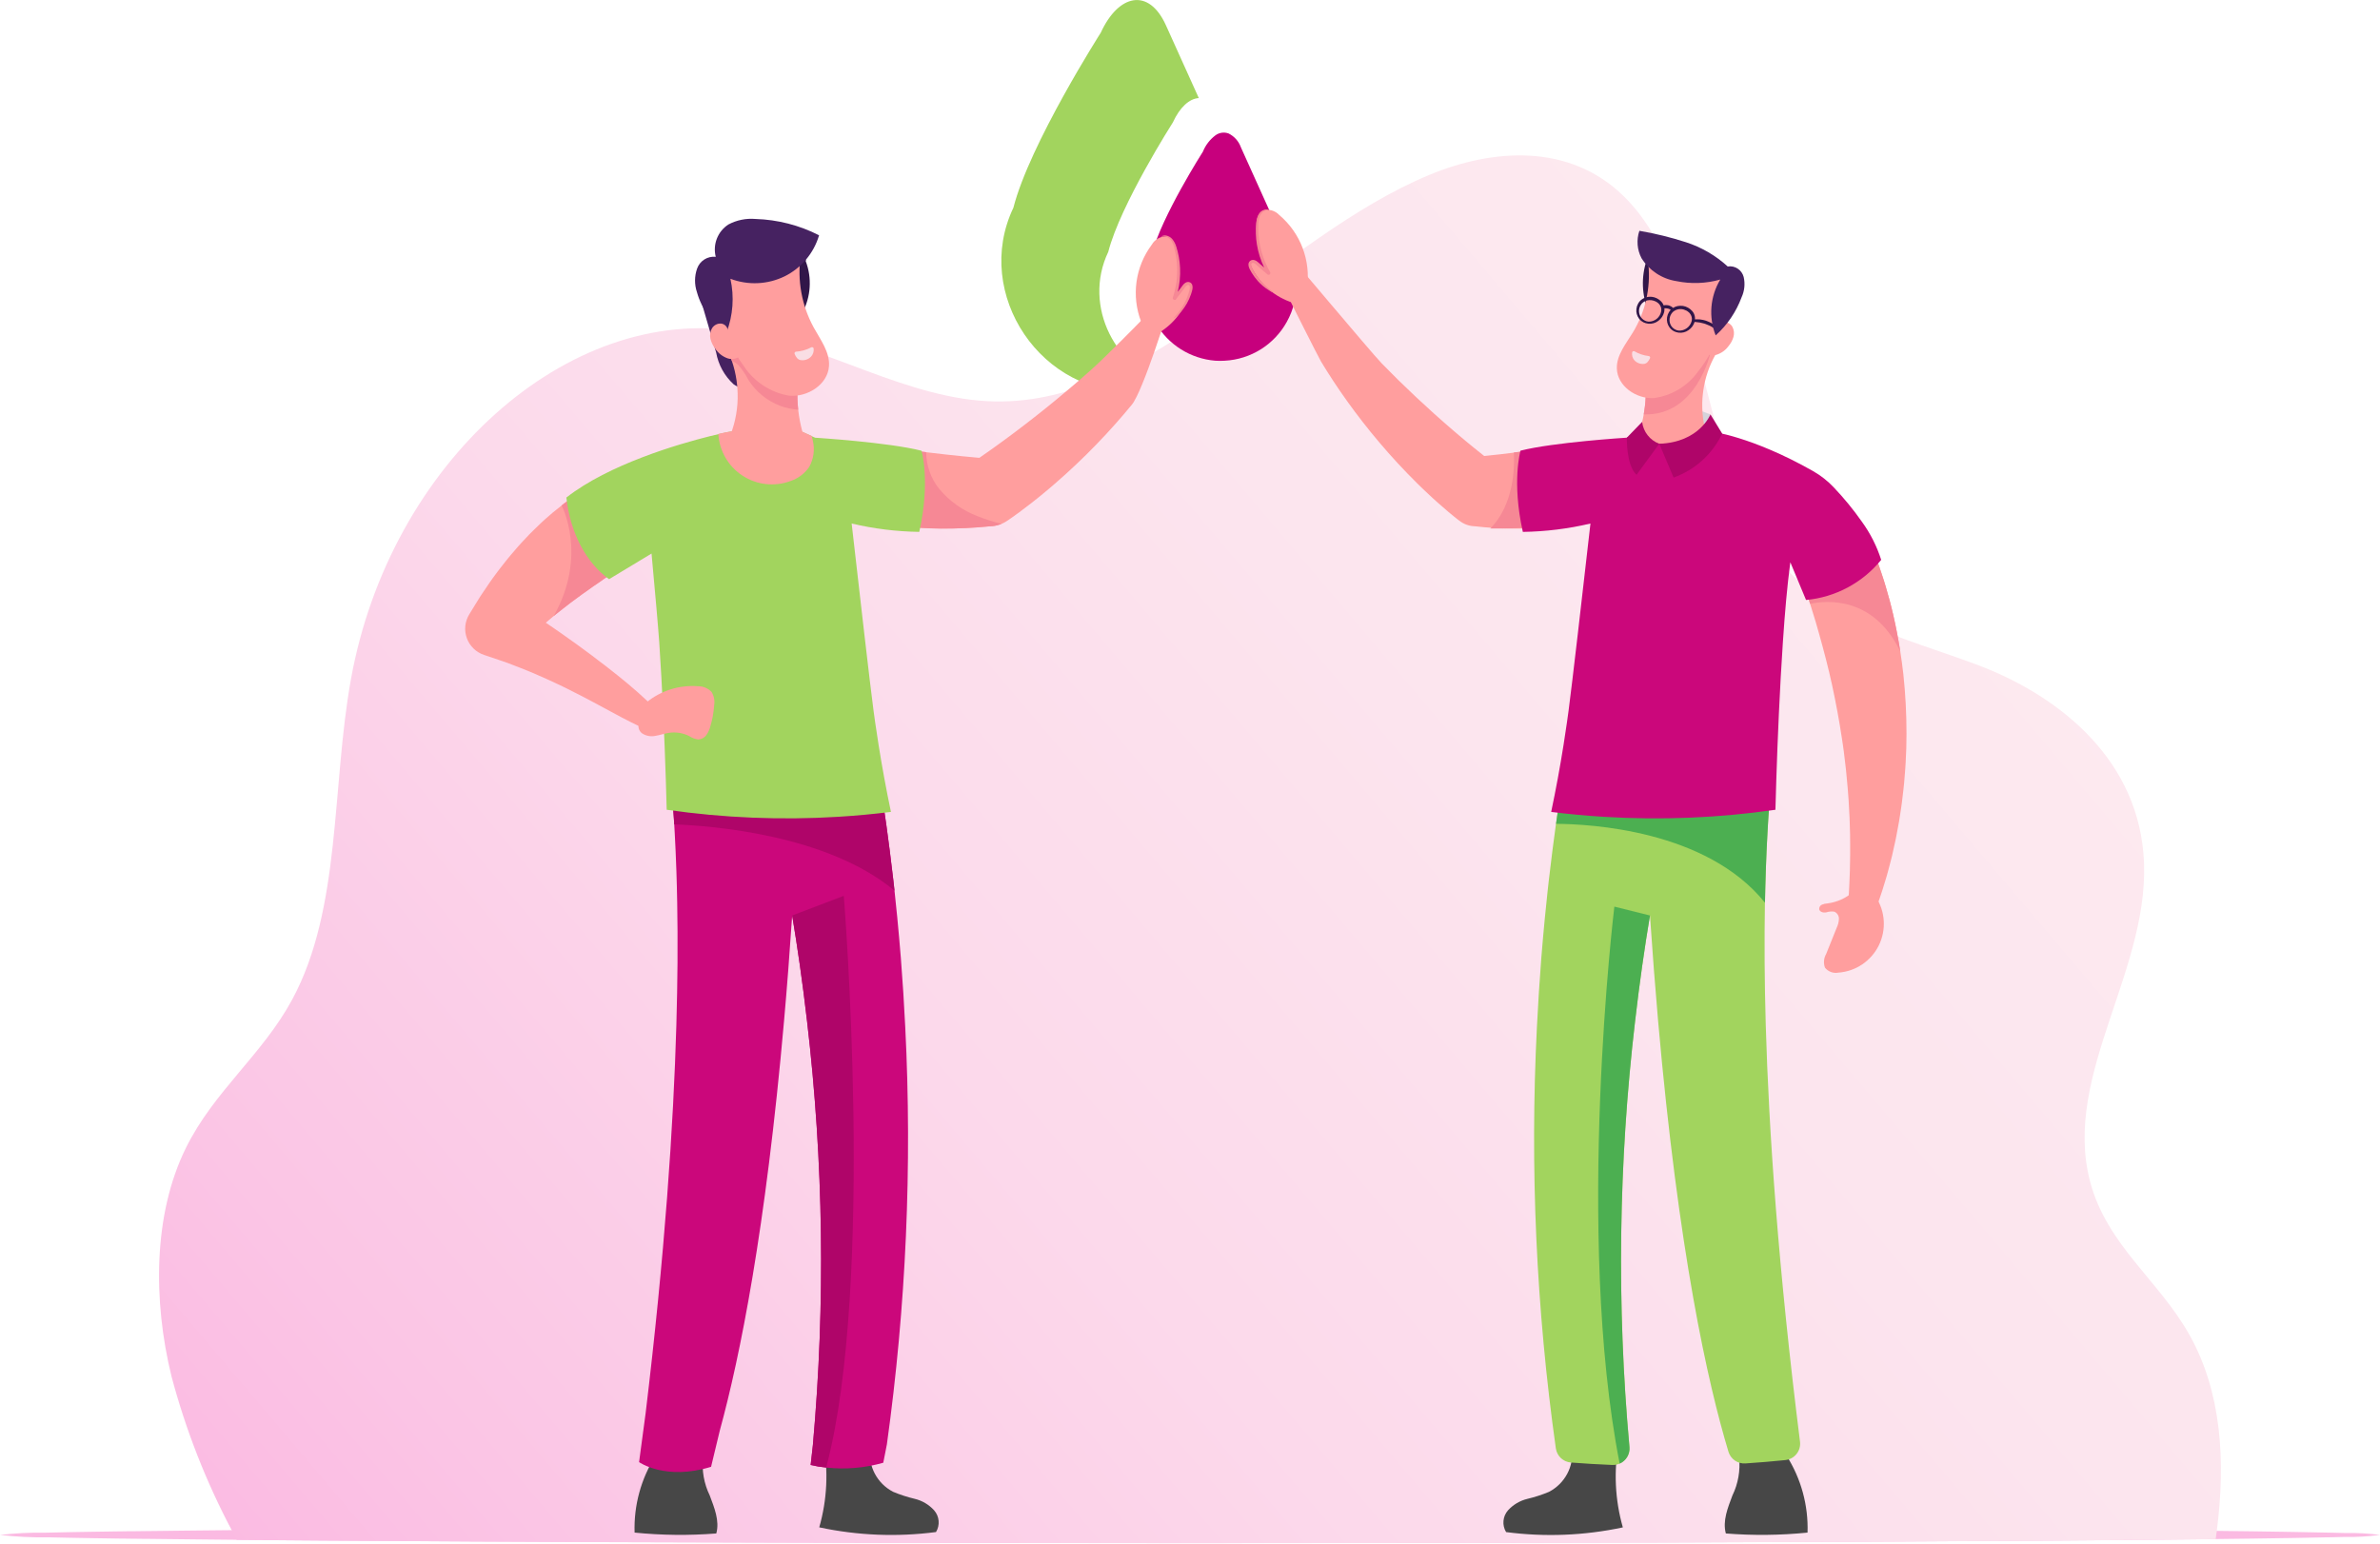
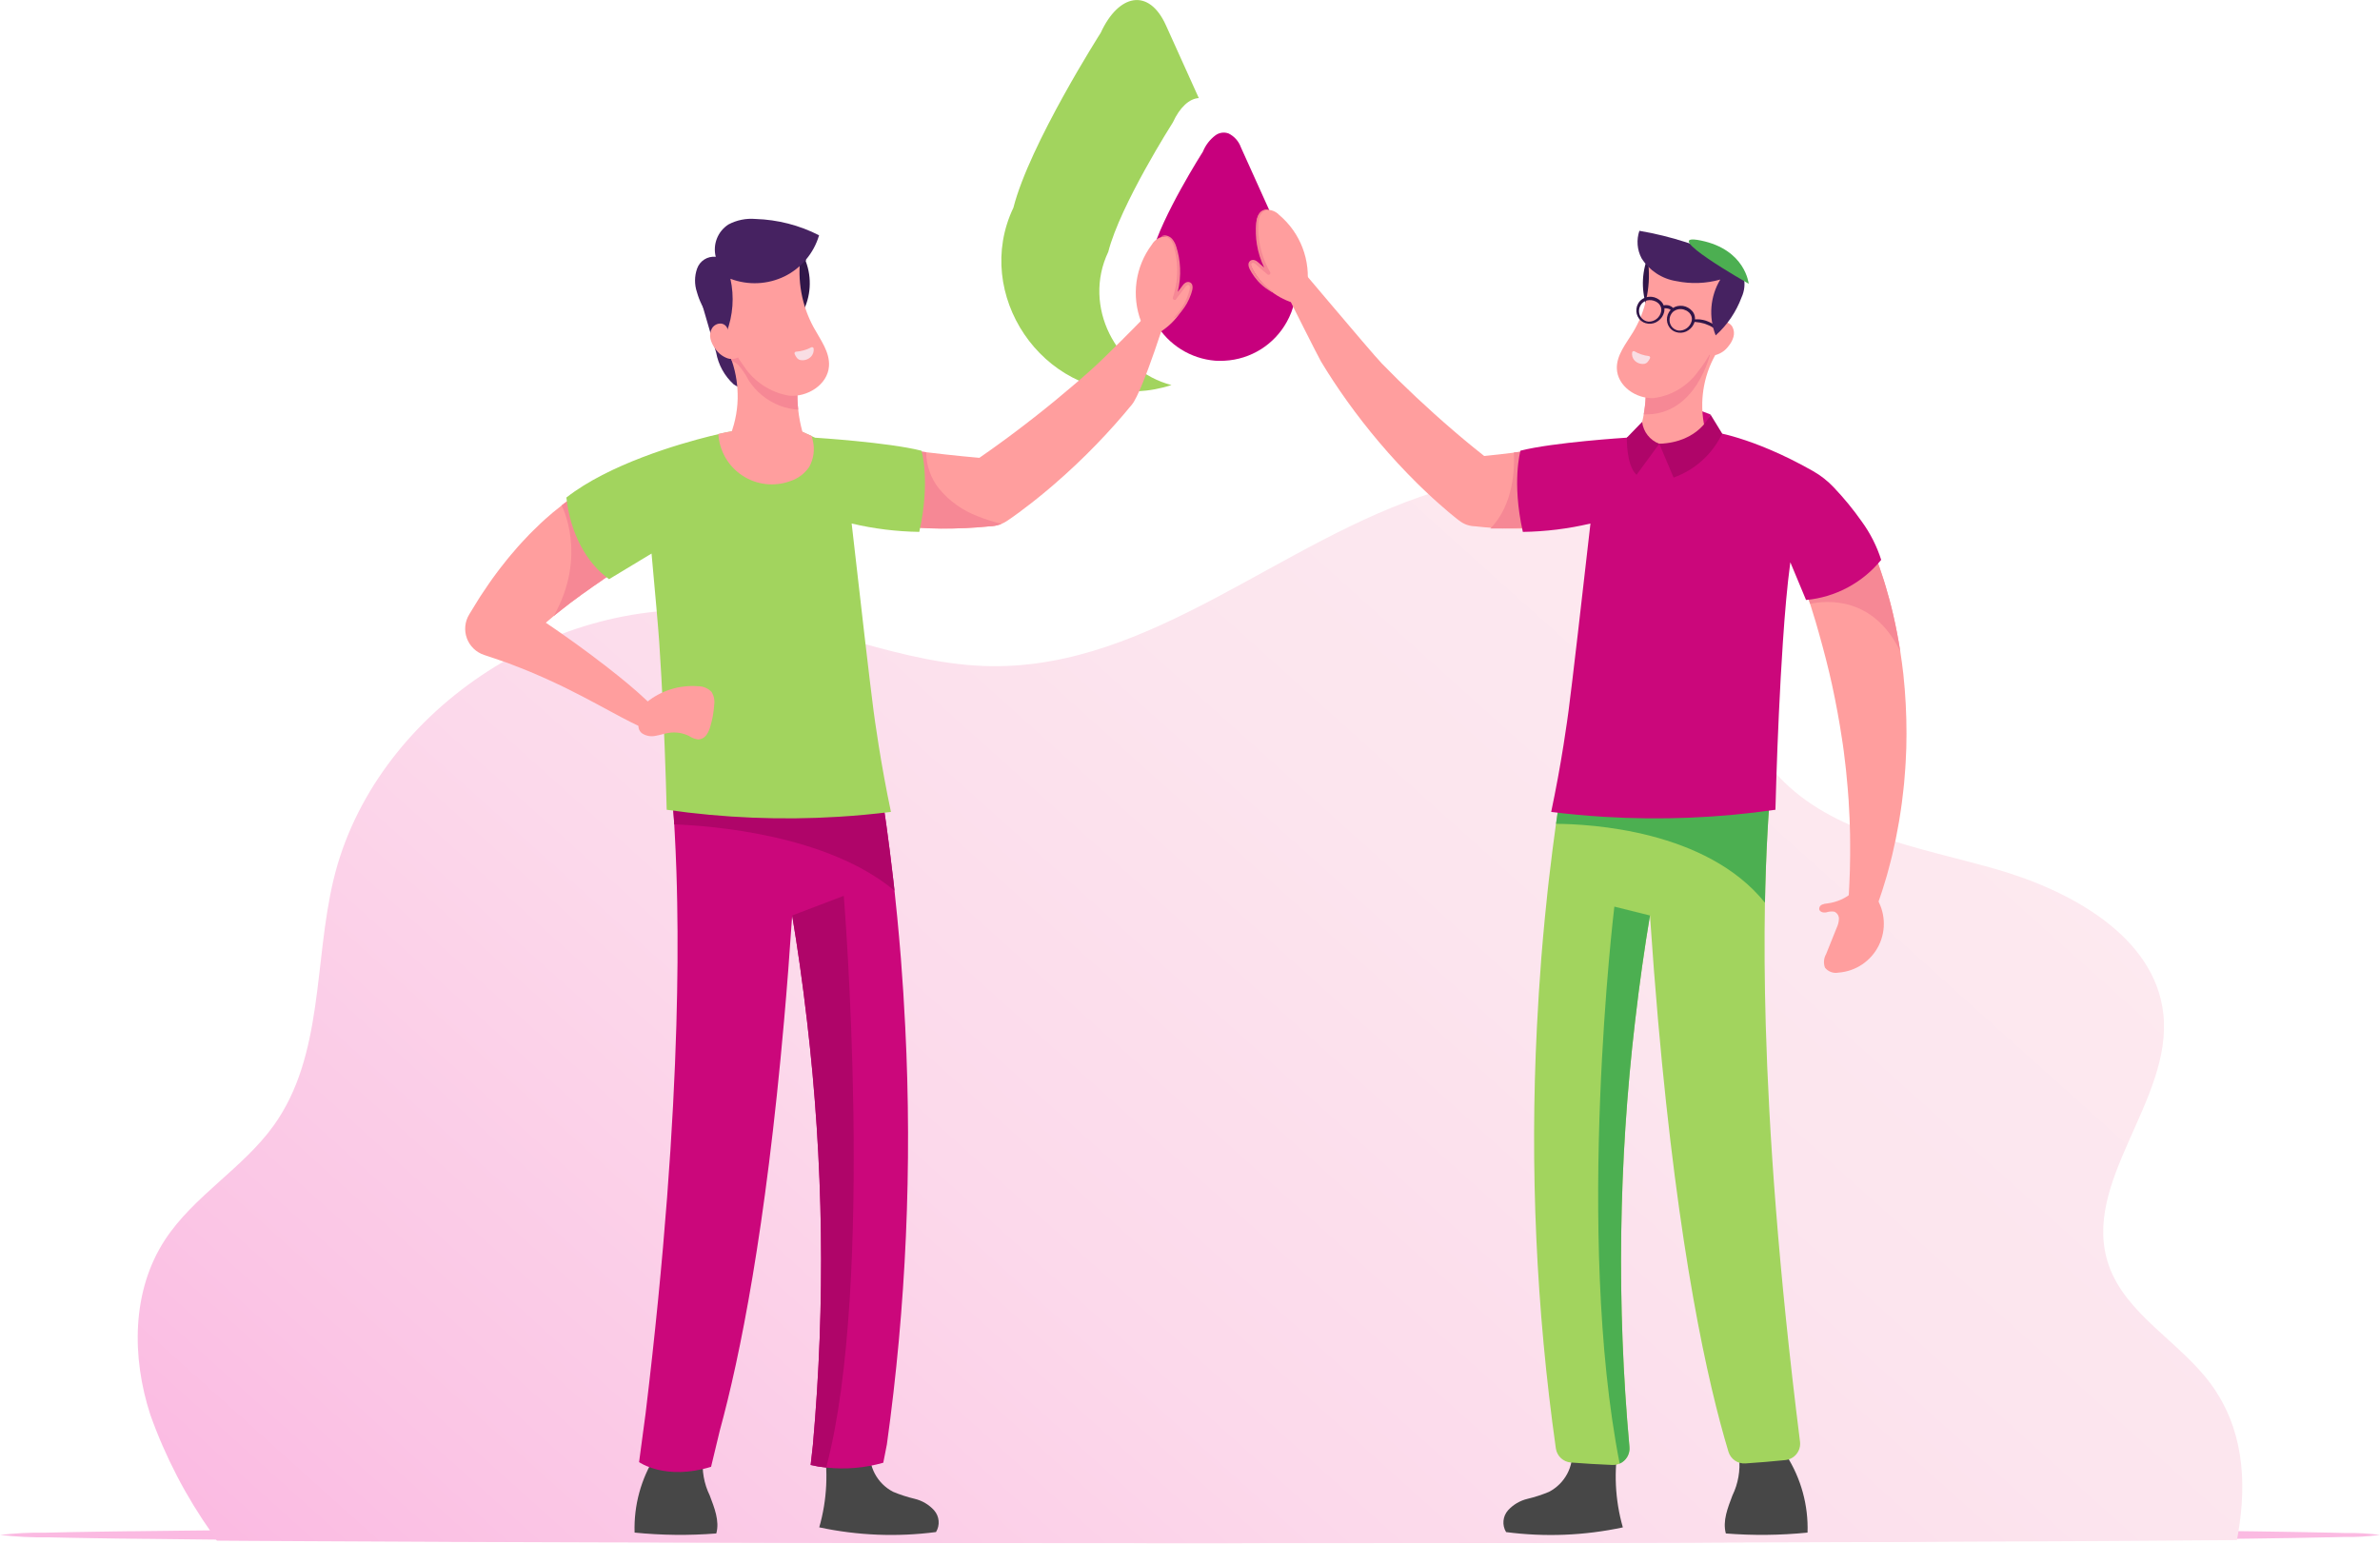
- <svg xmlns="http://www.w3.org/2000/svg" width="274.54" height="178.026" viewBox="0 0 274.54 178.026">
+ <svg xmlns="http://www.w3.org/2000/svg" width="274.54" height="178.027" viewBox="0 0 274.54 178.027">
  <defs>
-     <style>.a{fill:#c7007d;}.b{fill:#a2d45e;}.c{fill:#fbbae2;}.d{fill:url(#a);}.e{clip-path:url(#b);}.f{fill:#ff9e9e;}.g{fill:#f68895;}.h{fill:#474747;}.i{fill:#cb077b;}.j{fill:#af0569;}.k{fill:#462261;}.l{fill:#311649;}.m{fill:#f9dee4;}.n{fill:#4caf51;}.o{fill:#d5d3db;}</style>
+     <style>.a{fill:#c7007d;}.b{fill:#a2d45e;}.c{fill:#fbbae2;}.d{fill:url(#a);}.e{clip-path:url(#b);}.f{fill:#ff9e9e;}.g{fill:#f68895;}.h{fill:#474747;}.i{fill:#cb077b;}.j{fill:#af0569;}.k{fill:#462261;}.l{fill:#311649;}.m{fill:#f9dee4;}.n{fill:#4caf51;}</style>
    <linearGradient id="a" x1="-0.02" y1="0.922" x2="0.985" y2="0.353" gradientUnits="objectBoundingBox">
      <stop offset="0" stop-color="#fbbae2" />
      <stop offset="0.128" stop-color="#fbc5e5" />
      <stop offset="0.422" stop-color="#fcd9eb" />
      <stop offset="0.714" stop-color="#fce5ee" />
      <stop offset="1" stop-color="#fdeaf0" />
    </linearGradient>
    <clipPath id="b">
      <path class="a" d="M95.928,102.408a8.7,8.7,0,0,1-7.164,4.478,8.6,8.6,0,0,1-1.084,0,8.783,8.783,0,0,1-7.3-12.354c1.1-4.277,5.873-11.767,5.873-11.767A4.424,4.424,0,0,1,87.7,80.882a1.612,1.612,0,0,1,1.516-.212,2.855,2.855,0,0,1,1.42,1.6L95.344,92.7c.75,1.587,1.641,3.119,1.675,5.015A8.644,8.644,0,0,1,95.928,102.408Z" transform="translate(-79.564 -80.568)" />
    </clipPath>
  </defs>
  <g transform="translate(-898.219 -163.189)">
    <g transform="translate(898.219 163.189)">
      <path class="b" d="M75.06,66.722c-1.079.058-2.183,1.046-2.987,2.8,0,0-6.069,9.509-7.456,14.941-3.016,6.318.933,13.724,7.293,15.365a14.79,14.79,0,0,1-3.849.717c-11.08.738-19.14-11.217-14.387-21.176,1.874-7.335,10.072-20.176,10.072-20.176,2.049-4.47,5.549-5.253,7.531-.85Z" transform="translate(63.225 -55.408)" />
      <g transform="translate(0 176.119)">
        <path class="c" d="M1172.759,271.739a26.907,26.907,0,0,1-4.135.235l-.413.01q-.661.019-1.412.035c-.082,0-.165,0-.248,0q-1.615.037-3.615.072c-.367.007-.743.014-1.129.018-.044,0-.088,0-.132,0-.091,0-.182,0-.276.005-1.128.019-2.336.037-3.619.054l-3.962.049h-.014c-.165,0-.332,0-.5.007l-1.718.018c-.209,0-.422,0-.634.007q-4.011.047-8.661.084l-6.772.053c-25.038.184-60.592.3-100.034.3-24.425,0-47.359-.044-67.229-.121-5.451-.021-10.672-.046-15.628-.072-6.336-.033-12.244-.07-17.651-.111q-3.051-.021-5.887-.046-1.837-.018-3.578-.032l-.058,0h0q-2.274-.021-4.381-.044-2.567-.024-4.873-.054l-1.04-.012c-.119,0-.239,0-.358,0l-.926-.012c-.063,0-.123,0-.186,0q-.7-.011-1.372-.019l-.211,0h-.046c-1.152-.019-2.238-.033-3.255-.049l-2.159-.039c-.218-.005-.434-.009-.643-.012l-2.161-.046h-.007a43.52,43.52,0,0,1-5.62-.274,39.715,39.715,0,0,1,5.211-.26l.573-.012c.494-.012,1.015-.023,1.569-.035.343-.007.694-.012,1.056-.021l1.744-.03q1.436-.024,3.06-.047l.04,0,.948-.012c.237-.005.474-.009.715-.012l.3,0c.1,0,.195,0,.293,0,.5-.005,1.013-.014,1.535-.019.169,0,.339-.005.511-.005l4.17-.049q2.358-.024,4.942-.049h.058l1.4-.014c2.514-.021,5.175-.044,7.97-.065,6.157-.047,12.972-.091,20.344-.128,5.562-.028,11.441-.053,17.593-.076,18.925-.068,40.431-.109,63.236-.109,39.772,0,75.595.119,100.665.306q3.331.029,6.4.054,4.588.04,8.561.083l.494.005,1.463.016.861.01h.014l4.244.053q1.894.029,3.557.053h.007c.074,0,.148,0,.221.005.4.005.792.012,1.174.019,1.3.023,2.484.046,3.533.07.055,0,.107,0,.158,0l1.214.03c.253.005.5.012.733.019A26.377,26.377,0,0,1,1172.759,271.739Z" transform="translate(-898.219 -270.785)" />
      </g>
-       <path class="d" d="M1146.03,339.4q-.061.482-.13.964c-.165,0-.332,0-.5.007l-1.718.018c-.209,0-.422,0-.634.007q-4.011.047-8.661.084l-6.772.053c-25.038.184-60.592.3-100.034.3-24.425,0-47.359-.044-67.229-.121-5.451-.021-10.672-.046-15.628-.072-6.336-.033-12.244-.07-17.651-.111q-3.051-.021-5.887-.046-1.837-.018-3.578-.032-.287-.567-.573-1.135a84.113,84.113,0,0,1-6.944-17.755c-2.122-8.662-2.126-18.623,1.657-26.3,3.241-6.582,8.829-10.758,12.283-17.16,5.662-10.491,4.522-24.483,6.762-36.915,4.494-24.952,25-43.329,44.817-40.158,10,1.6,19.42,7.924,29.5,8.091,18.194.3,32.752-18.92,50.057-26.124,7.415-3.087,16.19-3.645,22.4,2.4,9.569,9.3,8.5,28.924,16.569,40.338,6.057,8.571,15.738,10.554,24.392,13.822s18.056,10.214,19.039,21.711c1.116,13.063-9.419,25.377-6.159,37.832,1.929,7.362,8,11.45,11.51,17.781C1146.575,323.454,1147.065,331.343,1146.03,339.4Z" transform="translate(-890.315 -162.807)" />
+       <path class="d" d="M1150.95,302.62q-.062.37-.133.741l-.507.005-1.754.014-.647.005q-4.094.036-8.84.065l-6.912.04c-25.557.142-61.848.231-102.107.231-24.932,0-48.341-.034-68.623-.093-5.564-.016-10.893-.035-15.952-.055-6.468-.026-12.5-.054-18.017-.085q-3.115-.016-6.009-.035-1.875-.014-3.652-.024-.293-.435-.585-.872a56.3,56.3,0,0,1-7.088-13.639c-2.166-6.654-2.17-14.306,1.691-20.2,3.308-5.057,9.012-8.264,12.537-13.182,5.779-8.059,4.615-18.808,6.9-28.358,4.587-19.168,25.52-33.285,45.746-30.849,10.212,1.232,19.823,6.088,30.114,6.216,18.571.232,33.431-14.534,51.095-20.068,7.569-2.371,16.525-2.8,22.866,1.841,9.767,7.147,8.681,22.219,16.913,30.987,6.183,6.584,16.064,8.108,24.9,10.618s18.43,7.846,19.434,16.678c1.139,10.035-9.615,19.495-6.287,29.062,1.969,5.656,8.164,8.8,11.749,13.659C1151.505,290.37,1152.006,296.431,1150.95,302.62Z" transform="translate(-892.779 -125.694)" />
    </g>
    <g transform="translate(1030.29 178.485)">
      <g class="e" transform="translate(0 0)">
        <path class="a" d="M16.045-3949.589c2.581-1.983,2.063-2.845,5.01-1.728s4.011,2.157,6.162,1.728,3.015-.707,4.274,1.42,3.05.137,4.622,1.3,1.511,2.632,1.45,5.259,0,30.916,0,30.916H10.729l.376-38.9A3.966,3.966,0,0,0,16.045-3949.589Z" transform="translate(-14.911 3949.57)" />
      </g>
    </g>
    <g transform="translate(951.875 187.275)">
      <g transform="translate(0 0.368)">
        <path class="f" d="M996.291,194.542c-.054.459-3.077,10.042-4.331,11.572s-2.632,3.083-4.13,4.63-3.116,3.082-4.849,4.578c-.216.189-.437.375-.657.561s-.439.37-.661.55-.441.362-.664.539-.443.355-.668.529c-.448.35-.894.691-1.35,1.025-.227.168-.457.332-.687.5l-.354.248-.182.125-.205.139a3.638,3.638,0,0,1-.646.346c-.079.032-.162.064-.245.091a3.724,3.724,0,0,1-.973.184l-.2.011h0a51.79,51.79,0,0,1-5.562.254,42.909,42.909,0,0,1-5.114-.337,37.823,37.823,0,0,1-4.506-.839,28.838,28.838,0,0,1-3.764-1.232c-.279-.114-.552-.23-.812-.346s-.514-.245-.759-.368a15.255,15.255,0,0,1-1.348-.753,13.339,13.339,0,0,1-1.118-.775,9.928,9.928,0,0,1-.884-.782,5.491,5.491,0,0,1-.643-.768,3.658,3.658,0,0,1-.4-.736,1.847,1.847,0,0,1-.07-1.311,1.948,1.948,0,0,1,.87-.987,3.815,3.815,0,0,1,.743-.343,7.352,7.352,0,0,1,.928-.245,10.071,10.071,0,0,1,1.1-.152c.393-.032.818-.062,1.262-.066s.918,0,1.412.014c.246.007.5.023.759.037s.525.029.8.048c1.082.084,2.259.195,3.516.348,1.26.136,2.6.323,4.026.495.746.095,1.514.193,2.3.289.716.089,1.448.177,2.2.257,1.266.139,2.58.275,3.933.391h0c.446-.307.9-.627,1.357-.952.211-.148.421-.3.63-.452s.423-.305.634-.461.425-.309.638-.468.427-.312.639-.475c1.691-1.266,3.319-2.544,4.865-3.815s3.016-2.53,4.387-3.764,5.252-5.154,5.582-5.514c.168-.179.32-.355.468-.523s.293-.323.43-.471a15.153,15.153,0,0,1,1.357-1.337c.357-.284.623-.4.787-.311S996.339,194.082,996.291,194.542Z" transform="translate(-915.041 -183.9)" />
        <path class="g" d="M976.907,210.181c-.079.032-.162.064-.245.091a3.723,3.723,0,0,1-.973.184l-.2.011h0a51.786,51.786,0,0,1-5.562.254,42.913,42.913,0,0,1-5.114-.337,37.829,37.829,0,0,1-4.506-.839,28.837,28.837,0,0,1-3.764-1.232c-.279-.114-.552-.23-.812-.346s-.514-.245-.759-.368a15.251,15.251,0,0,1-1.348-.753,13.329,13.329,0,0,1-1.118-.775,9.933,9.933,0,0,1-.884-.782,5.493,5.493,0,0,1-.643-.768,3.658,3.658,0,0,1-.4-.736,1.847,1.847,0,0,1-.07-1.31,1.948,1.948,0,0,1,.87-.987,3.814,3.814,0,0,1,.743-.343,7.349,7.349,0,0,1,.928-.245,10.067,10.067,0,0,1,1.1-.152c.393-.032.818-.062,1.262-.066s.918,0,1.412.014c.246.007.5.023.759.038s.525.029.8.048c1.082.084,2.259.195,3.516.348,1.26.136,2.6.323,4.026.495.746.095,1.514.193,2.3.289a6.793,6.793,0,0,0,1.487,4.215,10.69,10.69,0,0,0,4.478,3.182A21.1,21.1,0,0,0,976.907,210.181Z" transform="translate(-915.041 -174.201)" />
        <path class="f" d="M955.586,206.29a4.389,4.389,0,0,1-.236.932c-.057.154-.125.309-.2.462-.037.077-.077.154-.12.23s-.084.159-.128.237a7.131,7.131,0,0,1-.643.937c-.248.305-.525.618-.829.928s-.646.609-1,.928c-.178.157-.366.314-.561.468l-.3.23-.3.239c-.82.634-1.741,1.275-2.73,1.957-.246.173-.5.343-.761.516s-.514.357-.782.536c-.132.089-.266.18-.4.27l-.4.286q-.4.281-.83.566c-.279.193-.552.4-.837.6l-.432.3c-.141.105-.286.211-.428.316-.288.211-.582.423-.873.643s-.577.452-.873.678-.591.464-.885.7q-.1.091-.214.177c-.223.184-.45.368-.668.562-.082.07-.164.141-.245.211.3.209.6.42.907.618l.932.646c.309.211.6.432.9.641s.593.416.878.625l1.664,1.225c.268.2.53.4.784.6s.511.387.761.575.486.382.721.566.469.364.693.548.445.359.659.534.421.345.623.514c.807.677,1.518,1.307,2.123,1.884.15.145.295.286.432.425s.27.268.393.4c.247.261.464.511.652.743.754.93,1.023,1.627.766,1.971a.8.8,0,0,1-.734.221,3.324,3.324,0,0,1-.611-.111c-.227-.061-.479-.148-.757-.25a21.137,21.137,0,0,1-1.928-.88c-.364-.187-.754-.386-1.162-.6s-.835-.45-1.289-.693-.923-.5-1.414-.762-1.007-.536-1.537-.816-1.084-.564-1.66-.845c-.286-.143-.575-.286-.87-.434s-.6-.282-.905-.425c-.609-.287-1.237-.575-1.887-.852l-.98-.421c-.33-.141-.671-.27-1.012-.407s-.684-.264-1.03-.4l-.523-.2c-.177-.064-.354-.123-.532-.186q-1.068-.378-2.169-.736a3.177,3.177,0,0,1-1.721-4.683l.387-.634c.186-.3.37-.6.557-.905.095-.152.188-.3.282-.455s.2-.3.3-.452c.259-.389.525-.768.78-1.155s.537-.748.805-1.118.55-.723.83-1.077.55-.711.841-1.043.573-.671.859-1,.589-.636.879-.95c.146-.155.289-.312.436-.464s.3-.3.448-.443c.3-.293.6-.578.891-.861s.6-.543.9-.805c.15-.132.3-.262.448-.389s.305-.245.455-.364c.186-.152.371-.3.557-.446.112-.089.225-.177.338-.264.3-.223.6-.436.9-.643s.588-.414.887-.6.591-.361.88-.532a19.3,19.3,0,0,1,1.714-.9,15.1,15.1,0,0,1,1.635-.661c.132-.046.262-.089.393-.132s.255-.08.386-.114c.255-.068.507-.129.752-.18a8.083,8.083,0,0,1,2.651-.17,4.458,4.458,0,0,1,1.968.677,3.026,3.026,0,0,1,1.141,1.357A3.342,3.342,0,0,1,955.586,206.29Z" transform="translate(-930.604 -172.813)" />
        <path class="g" d="M951.091,206.29a4.4,4.4,0,0,1-.236.932c-.057.154-.125.309-.2.462-.037.077-.077.154-.12.23s-.084.159-.128.237a7.125,7.125,0,0,1-.643.937c-.248.305-.525.618-.829.928s-.646.609-1,.928c-.179.157-.366.314-.561.468l-.3.23-.3.239c-.819.634-1.741,1.275-2.73,1.957-.246.173-.5.343-.761.516s-.514.357-.782.536c-.132.089-.266.18-.4.27l-.4.286q-.4.281-.83.566c-.279.193-.552.4-.838.6l-.432.3c-.141.105-.286.211-.428.316-.288.211-.582.423-.873.643s-.577.452-.873.678-.591.464-.885.7q-.1.091-.214.177c3.967-7.022.905-12.757.905-12.757.112-.089.225-.177.338-.264.3-.223.6-.436.9-.643s.588-.414.887-.6.591-.361.88-.532a19.29,19.29,0,0,1,1.714-.9,15.1,15.1,0,0,1,1.635-.661c.132-.046.262-.089.393-.132s.255-.08.386-.114c.255-.068.507-.129.752-.18a8.083,8.083,0,0,1,2.651-.17,4.457,4.457,0,0,1,1.968.677,3.025,3.025,0,0,1,1.141,1.357A3.343,3.343,0,0,1,951.091,206.29Z" transform="translate(-926.109 -172.813)" />
        <path class="h" d="M943.971,266.222a15.613,15.613,0,0,0-2.416,8.861,52.768,52.768,0,0,0,9.425.1c.4-1.459-.227-2.964-.755-4.38a8.073,8.073,0,0,1-.773-4.4C947.682,266.292,945.743,266.165,943.971,266.222Z" transform="translate(-922.009 -122.732)" />
        <path class="h" d="M953.946,265.413a21.33,21.33,0,0,1-.464,9.783,39.689,39.689,0,0,0,13.468.543,2.124,2.124,0,0,0-.221-2.509,4.4,4.4,0,0,0-2.228-1.321,16.323,16.323,0,0,1-2.5-.812,4.976,4.976,0,0,1-2.653-4.987A9.291,9.291,0,0,0,953.946,265.413Z" transform="translate(-912.635 -123.451)" />
        <path class="i" d="M970.427,300.825v0l-.17.868,0,0-.246,1.25a17.184,17.184,0,0,1-6.583.555,13.605,13.605,0,0,1-1.794-.295l.266-2.362,0-.02a237.559,237.559,0,0,0-.679-48.805c-.516-4.487-1.11-8.581-1.718-12.209q-.431,6.452-.939,12.17c-2.125,24.118-5.087,38.764-7.4,47.211l-1.016,4.224c-5.272,1.625-8.306-.541-8.306-.541l.752-5.612c2.221-18.39,3.214-33.2,3.55-44.8q.107-3.835.132-7.206.024-3.739-.036-6.926c-.012-.643-.025-1.269-.041-1.88q-.022-.854-.048-1.664c-.055-1.652-.123-3.167-.2-4.558-.018-.316-.036-.628-.053-.932-.013-.193-.023-.38-.034-.566s-.023-.346-.036-.516q-.075-1.133-.157-2.135c0-.077-.013-.155-.018-.232-.037-.416-.07-.816-.1-1.2-.168-1.787-.336-3.173-.471-4.174l14.518.307,9.449.2c.066.384.136.766.2,1.153.013.086.03.175.043.264.122.721.237,1.441.354,2.159q.375,2.354.7,4.674a.513.513,0,0,1,.009.052c.141,1.009.273,2.012.4,3.012v0c.152,1.161.289,2.312.42,3.458.045.395.087.791.132,1.182l0,.016q.169,1.564.32,3.108c.15,1.562.287,3.112.411,4.64q.321,4.108.511,8.04A256.042,256.042,0,0,1,970.427,300.825Z" transform="translate(-921.779 -158.65)" />
        <path class="j" d="M955.656,295.995a13.605,13.605,0,0,1-1.794-.295l.266-2.362,0-.02a237.559,237.559,0,0,0-.679-48.805c-.516-4.487-1.111-8.581-1.718-12.209l5.954-2.269S961.317,274.627,955.656,295.995Z" transform="translate(-914.008 -151.144)" />
        <path class="j" d="M969.88,236.945c-7.756-6.479-21.143-7.49-25.408-7.645-.013-.193-.023-.38-.034-.566s-.023-.346-.036-.516q-.075-1.133-.157-2.135c0-.077-.013-.155-.018-.232-.037-.416-.07-.816-.1-1.2-.168-1.787-.336-3.173-.471-4.174l14.518.307,9.449.2c.066.384.136.766.2,1.153.013.086.03.175.043.264.122.721.237,1.441.353,2.159q.375,2.354.7,4.674a.5.5,0,0,1,.009.052q.212,1.513.4,3.012v0c.152,1.161.289,2.312.42,3.458C969.793,236.158,969.836,236.554,969.88,236.945Z" transform="translate(-920.355 -158.65)" />
        <path class="b" d="M977.847,212.384a36.189,36.189,0,0,1-7.8-.966c.882,7.77,2.121,18.569,2.528,21.618.061.437.121.88.184,1.323.122.852.252,1.712.393,2.587.4,2.512.869,5.1,1.427,7.743q-3.018.375-6.051.562a97.067,97.067,0,0,1-19.817-.811c-.025-1.014-.055-2.176-.1-3.444-.146-4.6-.4-10.573-.761-15.9-.105-1.553-.491-5.906-.886-10.213l-4.9,2.957c-2.605-1.857-4.485-5.322-4.923-9.42,4.906-3.837,12.909-6.171,16.644-7.1l.014,0c.421-.105.787-.193,1.089-.262.489-.112.805-.179.9-.2l.029-.005h0c.309-.055.493-.079.541-.084l.011,0v0l.07-.029c1.234-.5,2.466-.989,3.7-1.487.159-.062.318-.127.477-.191l.416.211c1.378.689,2.88,1.375,4.389,2.06l.414.187s8.42.525,12.266,1.5C978.118,203.012,979.148,206.589,977.847,212.384Z" transform="translate(-925.462 -175.478)" />
        <g transform="translate(26.516 0.803)">
          <path class="k" d="M945.865,191.656q.854,2.93,1.707,5.858a6.529,6.529,0,0,0,2.01,3.66,3.312,3.312,0,0,0,3.678.08,12.751,12.751,0,0,1-3.6-5.347,14.017,14.017,0,0,0-1.1-2.878A2.969,2.969,0,0,0,945.865,191.656Z" transform="translate(-945.134 -182.102)" />
          <path class="f" d="M956.688,205.551a20.79,20.79,0,0,1-8.8-.107,12.248,12.248,0,0,0,1.037-4.649c0-.021,0-.046,0-.068a12.769,12.769,0,0,0-.127-2.053,12.466,12.466,0,0,0-1.5-4.389c3.376-.177,7.09,1.13,8.661,3.73a16.355,16.355,0,0,0-.15,2c0,.295,0,.587.013.882.016.38.045.762.086,1.143.048.443.114.886.2,1.323A16.783,16.783,0,0,0,956.688,205.551Z" transform="translate(-944.006 -180.038)" />
          <path class="l" d="M953.15,189.208a7.191,7.191,0,0,1-.384,5.954c-.252-1.432-.507-2.8-.759-4.237a2.151,2.151,0,0,1,.277-1.919.621.621,0,0,1,.553-.2C953.039,188.849,953.251,189.03,953.15,189.208Z" transform="translate(-940.381 -184.34)" />
          <path class="g" d="M955.824,200.9c.016.38.045.762.086,1.143a7.335,7.335,0,0,1-2.094-.452,7.445,7.445,0,0,1-3.667-3.007,8.17,8.17,0,0,0-1.162-1.712,2.022,2.022,0,0,0-.718-.434,12.347,12.347,0,0,0-.968-2.153c3.376-.177,7.09,1.13,8.661,3.73a16.355,16.355,0,0,0-.15,2C955.808,200.313,955.811,200.605,955.824,200.9Z" transform="translate(-944.006 -180.038)" />
          <path class="f" d="M956.431,188.725a13.361,13.361,0,0,0,1.514,8.3c.782,1.419,1.866,2.835,1.755,4.451-.146,2.132-2.5,3.612-4.626,3.4a7.836,7.836,0,0,1-5.2-3.412,14.693,14.693,0,0,1-2.683-11.088A16.223,16.223,0,0,1,956.431,188.725Z" transform="translate(-944.246 -184.489)" />
          <path class="k" d="M949.09,199.392a10.778,10.778,0,0,0,.448-6.19,7.89,7.89,0,0,0,6.253-.282,7.7,7.7,0,0,0,3.974-4.735,17.281,17.281,0,0,0-7.329-1.882,5.615,5.615,0,0,0-3.135.639,3.438,3.438,0,0,0-1.455,3.726,2.051,2.051,0,0,0-2.151,1.361,4.146,4.146,0,0,0-.021,2.707A8.115,8.115,0,0,0,949.09,199.392Z" transform="translate(-945.455 -186.299)" />
          <path class="f" d="M948.479,193.918a.877.877,0,0,0-.764-.855,1.139,1.139,0,0,0-1.064.543,1.644,1.644,0,0,0-.178,1.218,3.033,3.033,0,0,0,.546,1.127,2.853,2.853,0,0,0,1.448,1.128,1.5,1.5,0,0,0,1.664-.525C949.365,195.773,948.429,195.011,948.479,193.918Z" transform="translate(-944.691 -180.991)" />
          <path class="m" d="M952.059,195.105a4.41,4.41,0,0,0,1.757-.5.188.188,0,0,1,.277.152,1.164,1.164,0,0,1-.3.916,1.368,1.368,0,0,1-1.22.4c-.35-.064-.532-.375-.677-.707A.187.187,0,0,1,952.059,195.105Z" transform="translate(-940.406 -179.791)" />
        </g>
        <path class="f" d="M942.709,218.387a8.366,8.366,0,0,1,5.947-1.884,2.155,2.155,0,0,1,1.573.645,2.217,2.217,0,0,1,.312,1.525,10.887,10.887,0,0,1-.453,2.494,2.964,2.964,0,0,1-.455.98,1.217,1.217,0,0,1-.921.5,2.414,2.414,0,0,1-1.053-.395,3.933,3.933,0,0,0-2.342-.371c-.523.079-1.027.264-1.55.346a2.02,2.02,0,0,1-1.521-.271,1.034,1.034,0,0,1-.282-1.4A4.133,4.133,0,0,0,942.709,218.387Z" transform="translate(-921.814 -161.792)" />
        <path class="f" d="M957.446,204.8a4.187,4.187,0,0,1-2.169,1.635,6.18,6.18,0,0,1-8.315-5.433,15.456,15.456,0,0,1,1.707-.329l.012,0v0l.068-.029c1.236-.5,2.466-.989,3.7-1.487.3.014.6.02.893.02,1.378.689,2.88,1.375,4.39,2.06.05.177.095.357.13.539A4.2,4.2,0,0,1,957.446,204.8Z" transform="translate(-917.755 -175.393)" />
        <path class="f" d="M976.617,194.9a9.277,9.277,0,0,1,3.2-8.392,1.871,1.871,0,0,1,1.876-.536c.636.3.779,1.132.771,1.835a11.008,11.008,0,0,1-1.55,5.513c.457-.4.862-.852,1.319-1.25.214-.186.53-.377.752-.2s.118.495,0,.734a8.013,8.013,0,0,1-4.73,4.021C977.726,196.045,977.153,195.486,976.617,194.9Z" transform="translate(-917.45 42.451) rotate(-13)" />
        <path class="g" d="M981.562,191.916a.5.5,0,0,0-.429-.252.657.657,0,0,0-.234.037,1.079,1.079,0,0,0-.362.225l-.277.246-.284.241-.155.127a9.642,9.642,0,0,0,.839-2.648,9.385,9.385,0,0,0,.077-2.509,2.414,2.414,0,0,0-.279-.952,1.208,1.208,0,0,0-.562-.509.856.856,0,0,0-.475-.064c-.107.023-.155.057-.152.066s.059.005.159.007a.932.932,0,0,1,.405.118,1.122,1.122,0,0,1,.448.48,2.286,2.286,0,0,1,.2.877,10.073,10.073,0,0,1-1.114,5.237c-.059.118-.127.23-.189.345l-.025.043-.011.021-.007.011,0,.005-.007.012-.009.018a.212.212,0,0,0,.018.187.208.208,0,0,0,.159.095.2.2,0,0,0,.1-.016.15.15,0,0,0,.038-.021l.018-.013,0,0,.018-.016.146-.129.589-.5c.1-.082.193-.166.287-.25s.189-.173.273-.25a.757.757,0,0,1,.245-.162.242.242,0,0,1,.2,0,.177.177,0,0,1,.091.152.687.687,0,0,1-.041.264,1.294,1.294,0,0,1-.055.136l-.068.143c-.044.095-.1.184-.143.273a6.552,6.552,0,0,1-.634.932,6.991,6.991,0,0,1-1.18,1.141c-.311.236-.495.355-.48.379a1.6,1.6,0,0,0,.561-.262,5.819,5.819,0,0,0,1.294-1.091,6.332,6.332,0,0,0,.7-.948c.05-.093.109-.184.157-.282l.077-.148a1.243,1.243,0,0,0,.071-.166.987.987,0,0,0,.066-.4A.562.562,0,0,0,981.562,191.916Z" transform="matrix(0.978, -0.208, 0.208, 0.978, -916.114, 24.713)" />
      </g>
      <g transform="translate(85.384 0)">
        <path class="f" d="M1026.042,214.149a3.981,3.981,0,0,1-.36.755,5.545,5.545,0,0,1-.577.788,9.147,9.147,0,0,1-.791.8,12.132,12.132,0,0,1-1,.8,13.067,13.067,0,0,1-1.209.773c-.17.1-.343.2-.522.3l-.157.082c-.235.119-.479.238-.729.356a23.753,23.753,0,0,1-3.378,1.265,30.086,30.086,0,0,1-4.043.861,33.724,33.724,0,0,1-4.588.346c-.37,0-.746,0-1.125-.006-1.256-.022-2.547-.1-3.863-.255h0l-.181-.011a2.982,2.982,0,0,1-.875-.189,3.15,3.15,0,0,1-.8-.449l-.186-.143-.162-.128c-.106-.084-.211-.169-.317-.255-.208-.169-.415-.337-.618-.509-.407-.343-.809-.693-1.211-1.052-.2-.178-.4-.359-.6-.543s-.4-.367-.594-.553-.4-.374-.594-.564-.4-.381-.59-.575c-1.554-1.536-3.005-3.114-4.349-4.7s-2.582-3.182-3.707-4.752-2.137-3.114-3.031-4.6c-.226-.37-3.766-7.373-3.993-7.921s-.409-1.081-.581-1.563c-.088-.24-.163-.475-.232-.7s-.133-.44-.192-.645a10.524,10.524,0,0,1-.413-1.95c-.045-.473,0-.759.149-.847s.384.027.7.319,10.361,12.29,11.591,13.555,2.547,2.56,3.936,3.863,2.849,2.617,4.367,3.917c.189.167.381.326.572.488s.381.324.572.48.38.317.569.473.378.312.566.464c.41.334.817.662,1.219.977h0c1.216-.119,2.393-.258,3.529-.4q.894-.113,1.751-.233c.785-.108,1.547-.222,2.286-.328,1.277-.176,2.48-.368,3.61-.508,1.128-.158,2.183-.271,3.156-.357.242-.02.481-.037.714-.049s.458-.031.681-.038.426-.013.631-.015.431,0,.636,0c.4,0,.778.035,1.131.068a7.955,7.955,0,0,1,.987.156,5.989,5.989,0,0,1,.833.251,3.264,3.264,0,0,1,.665.352,1.927,1.927,0,0,1,.78,1.014A2.139,2.139,0,0,1,1026.042,214.149Z" transform="translate(-972.548 -184.382)" />
        <path class="g" d="M1013,207.884l-.175.08q-.394.174-.812.346a28.954,28.954,0,0,1-3.765,1.232,37.763,37.763,0,0,1-4.507.839,42.917,42.917,0,0,1-5.113.337c-.412,0-.832,0-1.253-.005,2.7-2.728,2.81-6.956,2.714-8.772.875-.105,1.725-.216,2.548-.32,1.423-.171,2.764-.359,4.024-.495,1.257-.154,2.434-.264,3.517-.348.27-.02.536-.036.8-.048s.511-.03.759-.038.475-.012.7-.014Z" transform="translate(-964.5 -173.832)" />
        <g transform="translate(68.184 37.325)">
          <path class="f" d="M1029.847,229.8c-.007.557-.016,1.107-.023,1.653-.023.546-.05,1.086-.073,1.619s-.072,1.062-.112,1.582-.079,1.034-.143,1.541-.118,1-.177,1.5-.143.977-.212,1.45c-.038.239-.073.475-.111.709s-.084.464-.127.695q-.129.686-.254,1.35c-.091.441-.193.873-.287,1.3s-.182.837-.293,1.241-.211.8-.312,1.184c-.052.193-.1.384-.156.571l-.168.554c-.223.73-.427,1.423-.662,2.069s-.434,1.255-.666,1.814-.434,1.08-.643,1.552-.421.9-.611,1.275c-.1.189-.186.37-.279.536s-.184.316-.27.459a8.34,8.34,0,0,1-.471.7c-.284.368-.507.536-.668.486s-.253-.32-.286-.778a7.248,7.248,0,0,1-.011-.83c0-.161.012-.334.023-.518s.018-.379.027-.586q.035-.621.1-1.364c.037-.5.066-1.036.109-1.609s.072-1.191.114-1.839.061-1.334.091-2.05c.007-.179.014-.361.021-.543s.007-.37.009-.557q.011-.562.021-1.146c.011-.387,0-.787,0-1.191s0-.814-.009-1.232-.027-.843-.038-1.273c-.009-.214-.011-.432-.021-.65s-.023-.437-.036-.659c-.025-.443-.043-.891-.071-1.344s-.071-.912-.105-1.375-.084-.934-.129-1.405-.086-.952-.152-1.434-.116-.968-.175-1.457-.141-.982-.214-1.48c-.3-1.984-.673-4.021-1.119-6.087s-.973-4.055-1.509-5.963c-.138-.475-.271-.948-.405-1.416s-.284-.925-.425-1.378c-.064-.227-.136-.45-.209-.673s-.148-.45-.22-.673c-.145-.443-.273-.884-.427-1.312s-.289-.855-.429-1.277-.293-.83-.436-1.237c-.023-.064-.045-.132-.068-.2a26.484,26.484,0,0,0,7.976-3.555c.075.175.153.352.23.529.191.45.391.905.577,1.371s.364.945.543,1.427.345.98.512,1.48.339,1.007.482,1.528.3,1.043.446,1.573.266,1.073.4,1.618c.314,1.369.589,2.778.814,4.217.136.861.253,1.734.353,2.614A63.744,63.744,0,0,1,1029.847,229.8Z" transform="translate(-1017.151 -206.548)" />
        </g>
        <path class="g" d="M1029.131,220.291c-3.125-6.463-8.617-5.881-10.4-5.492-.073-.225-.148-.45-.22-.673-.145-.443-.273-.884-.427-1.312s-.289-.855-.429-1.277-.293-.83-.436-1.237c-.023-.064-.045-.132-.068-.2a26.484,26.484,0,0,0,7.976-3.555c.075.175.153.352.23.529.191.45.391.905.577,1.371s.364.945.543,1.427.345.98.512,1.48.339,1.007.482,1.528.3,1.043.446,1.573.266,1.073.4,1.618C1028.631,217.443,1028.906,218.852,1029.131,220.291Z" transform="translate(-948.967 -169.223)" />
        <path class="l" d="M1007.672,188.95a8.477,8.477,0,0,0,.211,5.962,27.2,27.2,0,0,0,.907-4.653,1.294,1.294,0,0,0-.13-.882A1.33,1.33,0,0,0,1007.672,188.95Z" transform="translate(-956.759 -183.045)" />
        <path class="h" d="M1019.656,266.222a15.612,15.612,0,0,1,2.414,8.861,52.767,52.767,0,0,1-9.425.1c-.395-1.459.228-2.964.757-4.38a8.069,8.069,0,0,0,.771-4.4C1015.944,266.292,1017.883,266.165,1019.656,266.222Z" transform="translate(-952.604 -122.363)" />
        <path class="h" d="M1011.54,265.413A21.375,21.375,0,0,0,1012,275.2a39.685,39.685,0,0,1-13.468.543,2.127,2.127,0,0,1,.221-2.509,4.41,4.41,0,0,1,2.228-1.321,16.2,16.2,0,0,0,2.5-.812,4.981,4.981,0,0,0,2.655-4.987A9.284,9.284,0,0,1,1011.54,265.413Z" transform="translate(-963.84 -123.082)" />
        <path class="b" d="M1029.184,302.638q-2.279.233-4.619.387a1.906,1.906,0,0,1-1.948-1.346c-2.392-7.931-5.767-23.016-8.117-49.7q-.5-5.723-.939-12.171c-.609,3.628-1.2,7.722-1.719,12.209a237.577,237.577,0,0,0-.65,49.1,1.909,1.909,0,0,1-1.978,2.084q-2.418-.1-4.771-.282a1.908,1.908,0,0,1-1.737-1.623,255.678,255.678,0,0,1-2.189-48.55q.193-3.932.511-8.04.185-2.3.411-4.64.15-1.543.32-3.108.067-.6.134-1.2.2-1.719.42-3.458v0q.193-1.5.4-3.012l.007-.052q.324-2.319.7-4.674c.114-.718.23-1.437.354-2.159.012-.087.028-.179.041-.266.068-.386.136-.768.2-1.152l9.449-.2,14.518-.309c-.136,1-.3,2.389-.471,4.176-.034.384-.066.782-.1,1.2-.007.077-.016.155-.018.234q-.083,1-.159,2.134l-.034.514q-.046.723-.087,1.5-.118,2.086-.2,4.556-.027.812-.05,1.666c-.016.611-.029,1.237-.041,1.88q-.056,3.19-.034,6.926.021,3.374.13,7.206c.357,12.268,1.448,28.14,3.951,48.041A1.9,1.9,0,0,1,1029.184,302.638Z" transform="translate(-962.273 -158.283)" />
        <path class="n" d="M1006.821,294.99a1.9,1.9,0,0,0,1.128-1.923,237.113,237.113,0,0,1,.65-49.1c.516-4.487,1.111-8.581,1.718-12.209l-4.108-1.025S1001.625,268.528,1006.821,294.99Z" transform="translate(-959.028 -150.228)" />
        <path class="n" d="M1026.883,220.477c-.136,1-.3,2.389-.471,4.176-.034.384-.066.782-.1,1.2-.007.077-.016.155-.018.234q-.083,1-.159,2.134l-.034.514q-.046.723-.087,1.5-.118,2.086-.2,4.556-.027.812-.05,1.666c-.016.611-.029,1.237-.041,1.88-6.753-8.4-20.233-9.079-24.1-9.1q.324-2.319.7-4.674c.114-.718.23-1.437.354-2.159.013-.087.029-.179.041-.266.068-.386.136-.768.2-1.152l9.449-.2Z" transform="translate(-961.168 -158.283)" />
-         <path class="o" d="M1012.222,199.164l-1.423-.532.525,2.795Z" transform="translate(-953.956 -175.441)" />
+         <path class="i" d="M1012.222,199.164l-1.423-.532.525,2.795Z" transform="translate(-953.956 -175.441)" />
        <path class="i" d="M1041.1,215.612a12.68,12.68,0,0,1-8.668,4.628l-1.812-4.349c-.009.079-.02.157-.03.234-.321,2.357-.6,5.528-.83,8.972-.359,5.328-.614,11.3-.76,15.9-.041,1.268-.071,2.43-.1,3.444a97.067,97.067,0,0,1-19.817.811q-3.035-.187-6.051-.562c.557-2.641,1.03-5.231,1.428-7.743.139-.875.27-1.735.391-2.587.062-.443.123-.886.184-1.323.409-3.05,1.646-13.848,2.528-21.618a36.188,36.188,0,0,1-7.8.966c-1.3-5.8-.271-9.372-.271-9.372,3.819-.968,12.156-1.493,12.266-1.5h0c1.8-.818,3.6-1.635,5.217-2.459,1.394.562,2.785,1.118,4.178,1.678l.07.029v0l.011,0c.271.03,4.931.6,11.991,4.6l.014.007.012.009a10.2,10.2,0,0,1,2.4,1.894,34.452,34.452,0,0,1,3.212,3.924A15.448,15.448,0,0,1,1041.1,215.612Z" transform="translate(-963.139 -175.109)" />
        <path class="f" d="M1006.823,205.121a19.718,19.718,0,0,0,8.365.271,11.7,11.7,0,0,1-.789-4.465c0-.021,0-.043,0-.062a11.9,11.9,0,0,1,.209-1.946,11.743,11.743,0,0,1,.6-2.1,11.987,11.987,0,0,1,1.011-2.005,11.09,11.09,0,0,0-1.58-.041c-2.734.12-5.465,1.207-6.808,3.221a15.5,15.5,0,0,1,.059,1.91c-.009.28-.025.559-.05.836-.029.364-.073.727-.13,1.084-.018.127-.039.255-.062.382q-.075.437-.182.868A15.245,15.245,0,0,1,1006.823,205.121Z" transform="translate(-957.079 -178.484)" />
        <path class="g" d="M1007.346,201.815c-.018.127-.039.255-.062.382,6.1.221,7.7-7.1,7.7-7.1l-.707-.334c-2.734.12-5.465,1.207-6.808,3.221a15.513,15.513,0,0,1,.059,1.91c-.009.28-.025.559-.05.836C1007.448,201.1,1007.4,201.458,1007.346,201.815Z" transform="translate(-956.717 -178.479)" />
        <path class="f" d="M1009.191,189.272a12.7,12.7,0,0,1-1.787,7.818c-.8,1.316-1.893,2.616-1.855,4.158.048,2.03,2.225,3.537,4.253,3.423a7.458,7.458,0,0,0,5.087-3.025,13.978,13.978,0,0,0,3.017-10.425A15.434,15.434,0,0,0,1009.191,189.272Z" transform="translate(-958.081 -182.834)" />
        <path class="m" d="M1008.458,195.41a4.186,4.186,0,0,1-1.648-.548.181.181,0,0,0-.27.134,1.107,1.107,0,0,0,.243.882,1.3,1.3,0,0,0,1.143.434c.336-.046.521-.334.673-.643A.18.18,0,0,0,1008.458,195.41Z" transform="translate(-957.309 -178.421)" />
        <path class="j" d="M1014.194,198.93s-1.264,3.219-5.9,3.385l1.646,3.9a9.868,9.868,0,0,0,5.606-5.076Z" transform="translate(-955.928 -175.207)" />
        <path class="j" d="M1009.934,201.936a3.087,3.087,0,0,1-1.977-2.523l-1.762,1.818s-.08,3.225,1.121,4.285Z" transform="translate(-957.573 -174.827)" />
        <path class="l" d="M1016.3,195.106v0a1.508,1.508,0,0,0-.321-.375,3.073,3.073,0,0,0-.464-.339,3.609,3.609,0,0,0-.639-.291c-.036-.013-.073-.025-.111-.036-.075-.021-.152-.043-.23-.059h0c-.111-.025-.227-.043-.343-.059a3.3,3.3,0,0,0-.573-.011l-.043.005a1.217,1.217,0,0,0-.023-.371,1.281,1.281,0,0,0-.282-.58,1.809,1.809,0,0,0-1.073-.605,1.937,1.937,0,0,0-.627.016,1.651,1.651,0,0,0-.523.212,1.073,1.073,0,0,0-.452-.277l-.043-.011a1.311,1.311,0,0,0-.589-.005,1.264,1.264,0,0,0-.261-.425,1.789,1.789,0,0,0-.518-.386h0a1.9,1.9,0,0,0-.287-.114,2.1,2.1,0,0,0-.291-.059,2.068,2.068,0,0,0-.421.005,1.275,1.275,0,0,0-.2.037,1.456,1.456,0,0,0-.387.155l0,0a1.079,1.079,0,0,0-.18.118,1.434,1.434,0,0,0-.407.48,1.582,1.582,0,0,0-.189.591,1.553,1.553,0,0,0,.311,1.143l.018.023a1.458,1.458,0,0,0,.475.386,1.639,1.639,0,0,0,.259.1,2.031,2.031,0,0,0,.323.064,1.631,1.631,0,0,0,1.146-.336,1.774,1.774,0,0,0,.668-1.011,1.479,1.479,0,0,0,.029-.437,1.685,1.685,0,0,1,.416.038l.034.011a.921.921,0,0,1,.277.132,1.5,1.5,0,0,0-.205.273,1.53,1.53,0,0,0-.214.584,1.559,1.559,0,0,0,.282,1.177,1.445,1.445,0,0,0,.78.541,1.547,1.547,0,0,0,.25.055,1.608,1.608,0,0,0,1.161-.286,1.767,1.767,0,0,0,.7-.946l.1.005a4.745,4.745,0,0,1,.518.064,4.637,4.637,0,0,1,.482.116l.016.005,0,0c.039.011.077.025.116.037a4.665,4.665,0,0,1,.462.187l.123.057.1.055,0,0a3.942,3.942,0,0,1,.35.205l.177.12a1.928,1.928,0,0,0,.193.123.2.2,0,0,0,.052.023.087.087,0,0,0,.041.005.121.121,0,0,0,.045-.018l.021-.03v-.027A.124.124,0,0,0,1016.3,195.106Zm-6.624-2.076a1.455,1.455,0,0,1-1.455,1.169,1.118,1.118,0,0,1-.23-.043,1.219,1.219,0,0,1-.628-.439.8.8,0,0,1-.087-.141v0a1.282,1.282,0,0,1,.03-1.268,1.063,1.063,0,0,1,.323-.357l.054-.036h0a1.209,1.209,0,0,1,.361-.161l0,0,.021-.005a1.409,1.409,0,0,1,.489-.025,1.029,1.029,0,0,1,.227.048,1.319,1.319,0,0,1,.234.087l.007,0,.112.062a.394.394,0,0,1,.068.043l.036.029a.527.527,0,0,1,.1.075.882.882,0,0,1,.084.082.978.978,0,0,1,.212.343l.021.064a.461.461,0,0,1,.018.071A1.033,1.033,0,0,1,1009.675,193.03Zm3.535,1.014c0,.027-.009.054-.014.077l-.007.025a1.462,1.462,0,0,1-1.5,1.084,1.068,1.068,0,0,1-.182-.039,1.218,1.218,0,0,1-.655-.477,1.29,1.29,0,0,1,0-1.416,1.234,1.234,0,0,1,.209-.246.8.8,0,0,1,.13-.095,1.248,1.248,0,0,1,.446-.184,1.39,1.39,0,0,1,.653.032,1.7,1.7,0,0,1,.3.121l.109.066a.7.7,0,0,1,.066.05l.036.027a.558.558,0,0,1,.091.077c.023.021.043.043.062.064l.02.023a1,1,0,0,1,.216.416A.929.929,0,0,1,1013.21,194.044Z" transform="translate(-957.097 -181.178)" />
        <path class="f" d="M1012.773,193.743a.835.835,0,0,1,.764-.78,1.084,1.084,0,0,1,.989.561,1.564,1.564,0,0,1,.116,1.164,2.846,2.846,0,0,1-.566,1.046,2.7,2.7,0,0,1-1.423,1.012,1.433,1.433,0,0,1-1.56-.57C1011.855,195.47,1012.777,194.783,1012.773,193.743Z" transform="translate(-953.725 -179.896)" />
        <path class="k" d="M1015.9,199.132a7.3,7.3,0,0,1,.53-6.442,10.74,10.74,0,0,1-5.067.18,5.806,5.806,0,0,1-4.012-2.635,4.018,4.018,0,0,1-.252-3.169,38.185,38.185,0,0,1,5.365,1.314,13.151,13.151,0,0,1,4.824,2.8,1.64,1.64,0,0,1,1.842,1.209,3.638,3.638,0,0,1-.241,2.346A11.093,11.093,0,0,1,1015.9,199.132Z" transform="translate(-957.032 -184.525)" />
        <path class="f" d="M1022.5,229.8a5.6,5.6,0,0,1-2.921,1.294,1.877,1.877,0,0,0-.638.143.529.529,0,0,0-.314.525c.057.318.471.423.789.37a2.057,2.057,0,0,1,.952-.088.887.887,0,0,1,.534.834,2.619,2.619,0,0,1-.255,1.016l-1.221,3.039a1.846,1.846,0,0,0-.13,1.578,1.6,1.6,0,0,0,1.557.564,5.647,5.647,0,0,0,4.306-8.727A7.176,7.176,0,0,0,1022.5,229.8Z" transform="translate(-947.816 -150.958)" />
        <path class="f" d="M985.591,194.72a9.282,9.282,0,0,0-3.2-8.392,1.874,1.874,0,0,0-1.878-.536c-.634.3-.779,1.132-.771,1.835a11.011,11.011,0,0,0,1.552,5.513c-.457-.4-.864-.852-1.321-1.25-.212-.186-.53-.379-.75-.2s-.12.5,0,.734a8.013,8.013,0,0,0,4.73,4.024C984.482,195.863,985.055,195.3,985.591,194.72Z" transform="translate(-973.86 -185.606)" />
        <path class="g" d="M979.031,191.708a.52.52,0,0,1,.429-.252.7.7,0,0,1,.234.037,1.076,1.076,0,0,1,.362.225l.277.246.284.241.155.129a9.68,9.68,0,0,1-.839-2.648,9.314,9.314,0,0,1-.075-2.509,2.372,2.372,0,0,1,.277-.952,1.194,1.194,0,0,1,.564-.509.834.834,0,0,1,.473-.064c.107.021.155.055.152.064s-.059.005-.157.009a.892.892,0,0,0-.407.118,1.107,1.107,0,0,0-.448.479,2.331,2.331,0,0,0-.2.878,10.06,10.06,0,0,0,1.114,5.235c.059.118.127.232.189.345l.025.043.013.021.005.011,0,.005.005.012.009.018a.216.216,0,0,1-.018.189.208.208,0,0,1-.159.095.227.227,0,0,1-.1-.016.255.255,0,0,1-.037-.023l-.016-.013,0,0-.02-.016-.146-.129-.589-.5c-.1-.082-.193-.166-.288-.25s-.189-.173-.273-.25a.785.785,0,0,0-.245-.162.244.244,0,0,0-.2,0,.181.181,0,0,0-.093.152.678.678,0,0,0,.041.264,1.436,1.436,0,0,0,.055.137l.068.141c.045.095.1.184.143.273a6.583,6.583,0,0,0,.634.932,7,7,0,0,0,1.18,1.141c.311.237.495.355.48.38a1.57,1.57,0,0,1-.559-.264,5.82,5.82,0,0,1-1.3-1.091,6.4,6.4,0,0,1-.7-.946c-.052-.093-.109-.186-.159-.284l-.077-.146c-.025-.054-.05-.109-.071-.168a.979.979,0,0,1-.066-.395A.563.563,0,0,1,979.031,191.708Z" transform="translate(-973.985 -185.558)" />
      </g>
    </g>
+     <path class="n" d="M-14446.295-11364.885c-5.139-1.056,5.506,4.985,5.506,4.985S-14441.154-11363.828-14446.295-11364.885Z" transform="translate(15540.725 11555.823)" />
  </g>
</svg>
